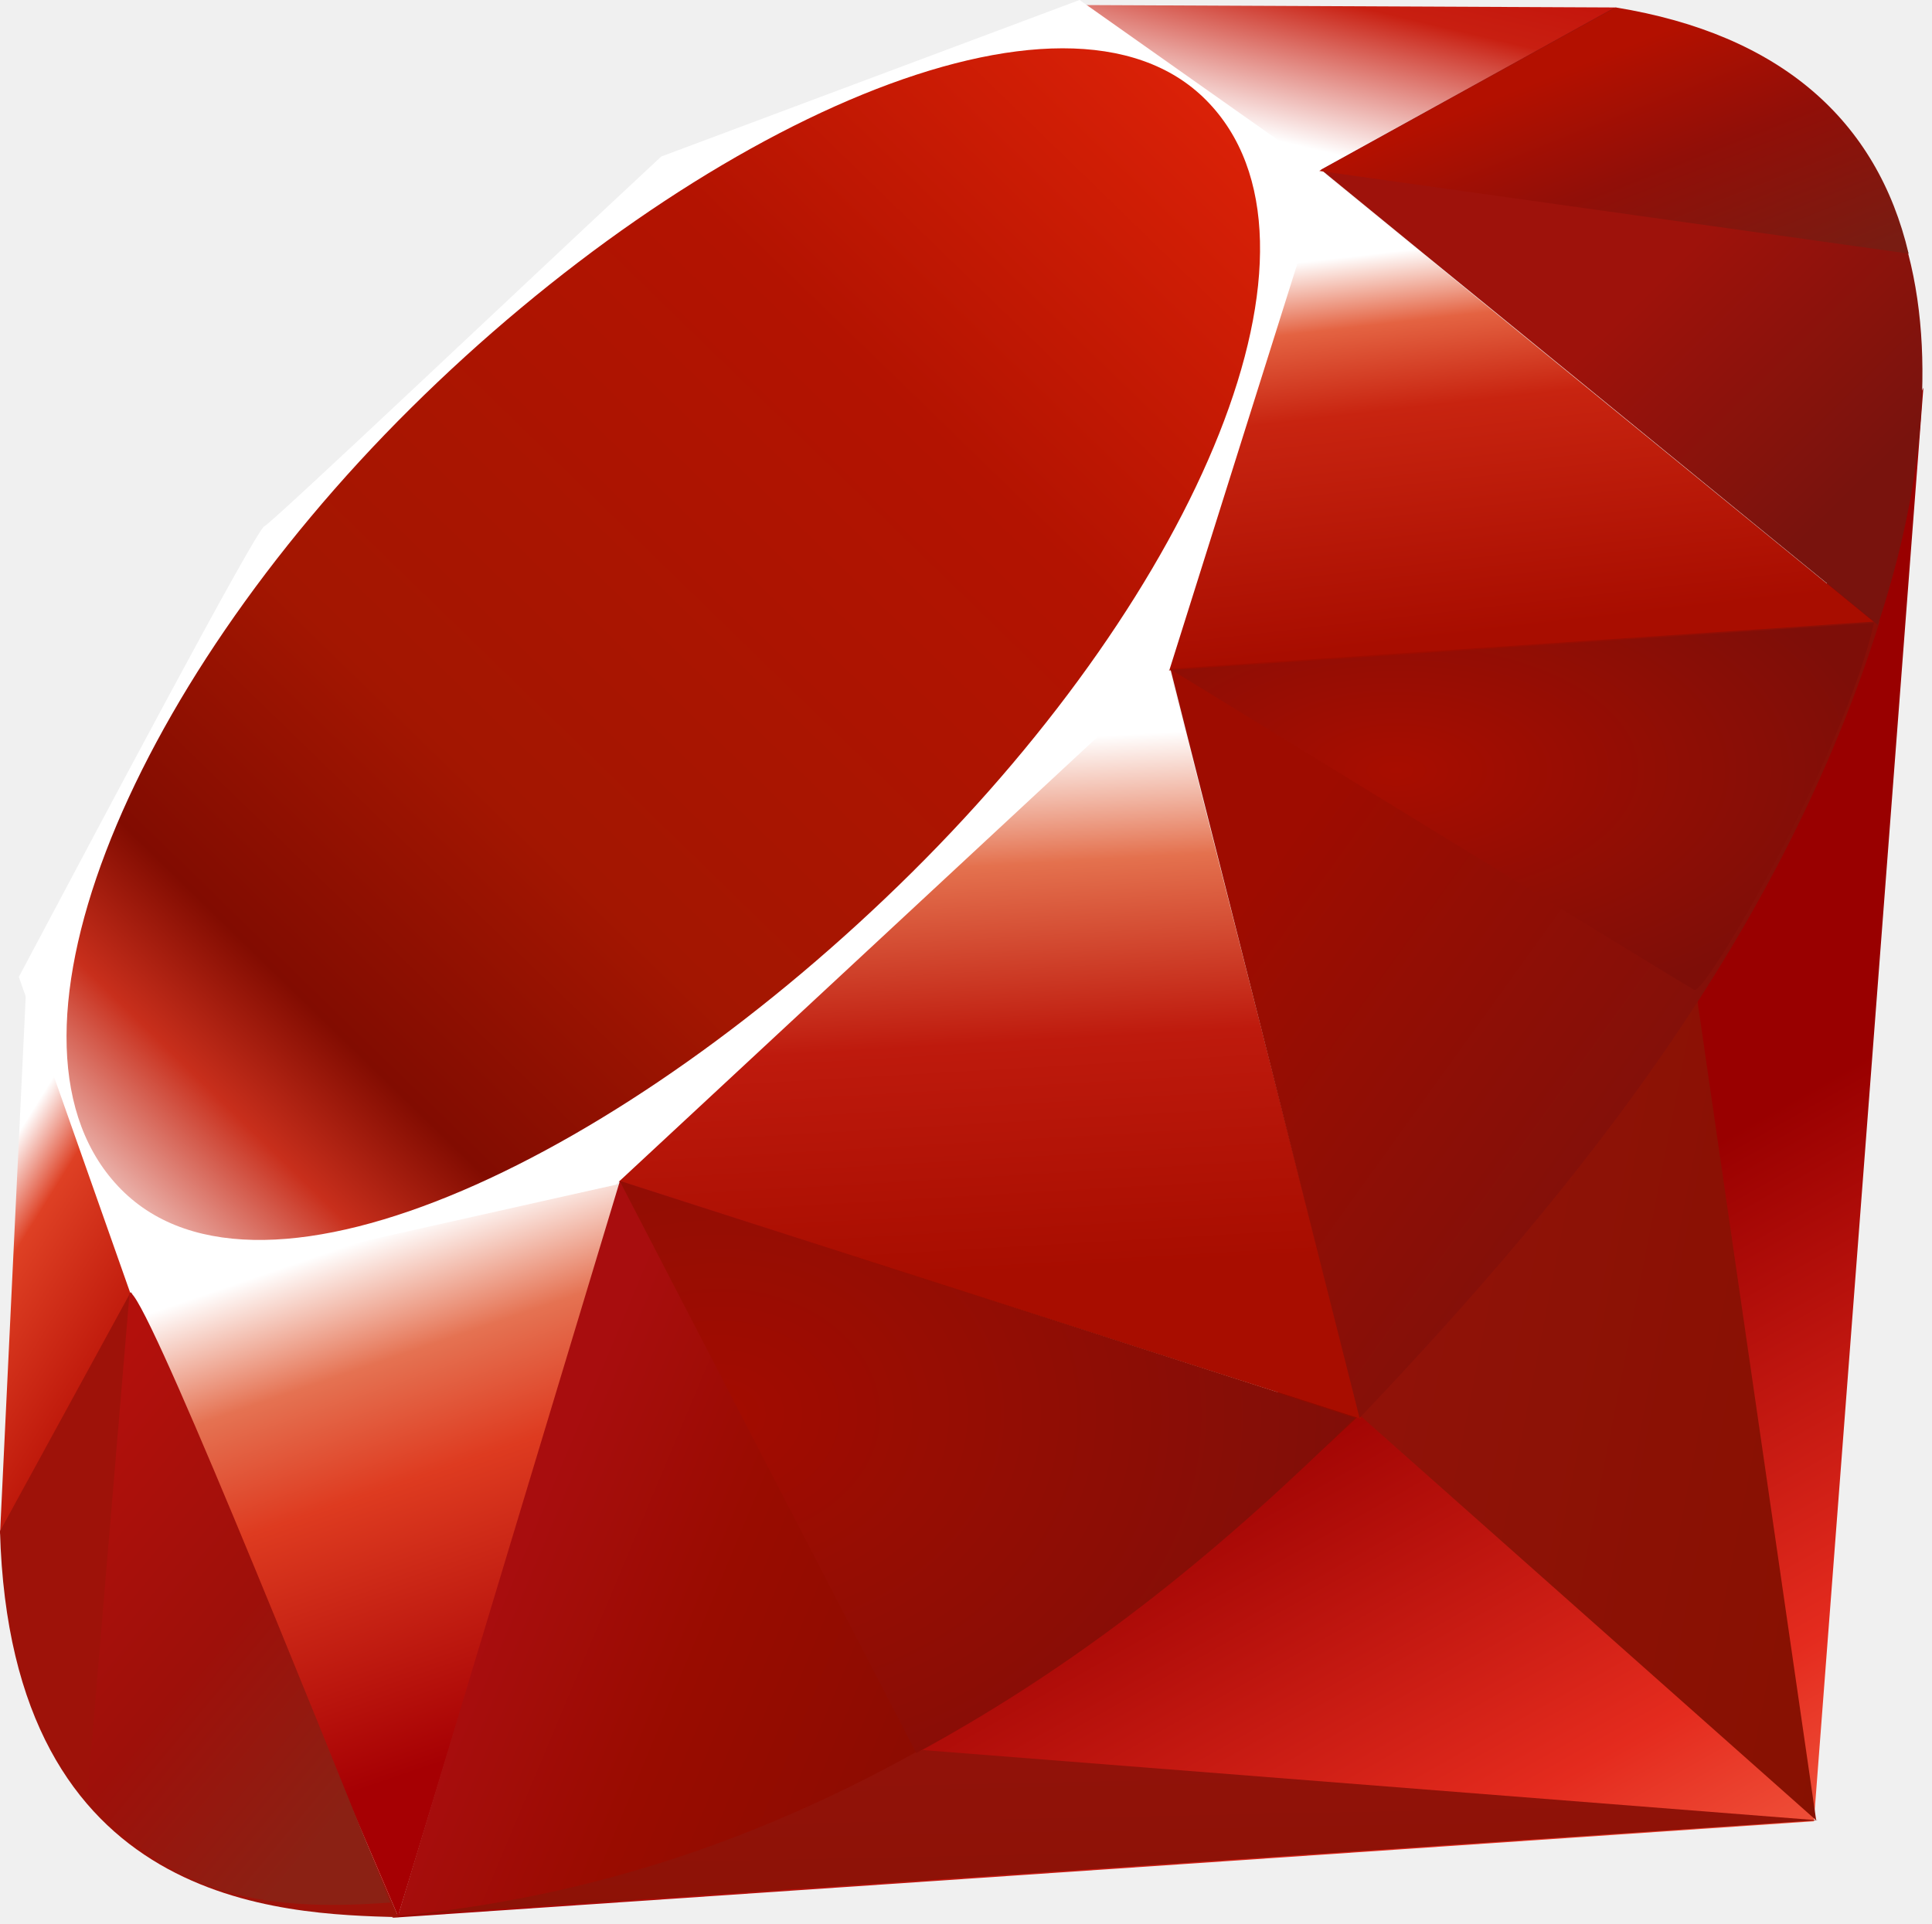
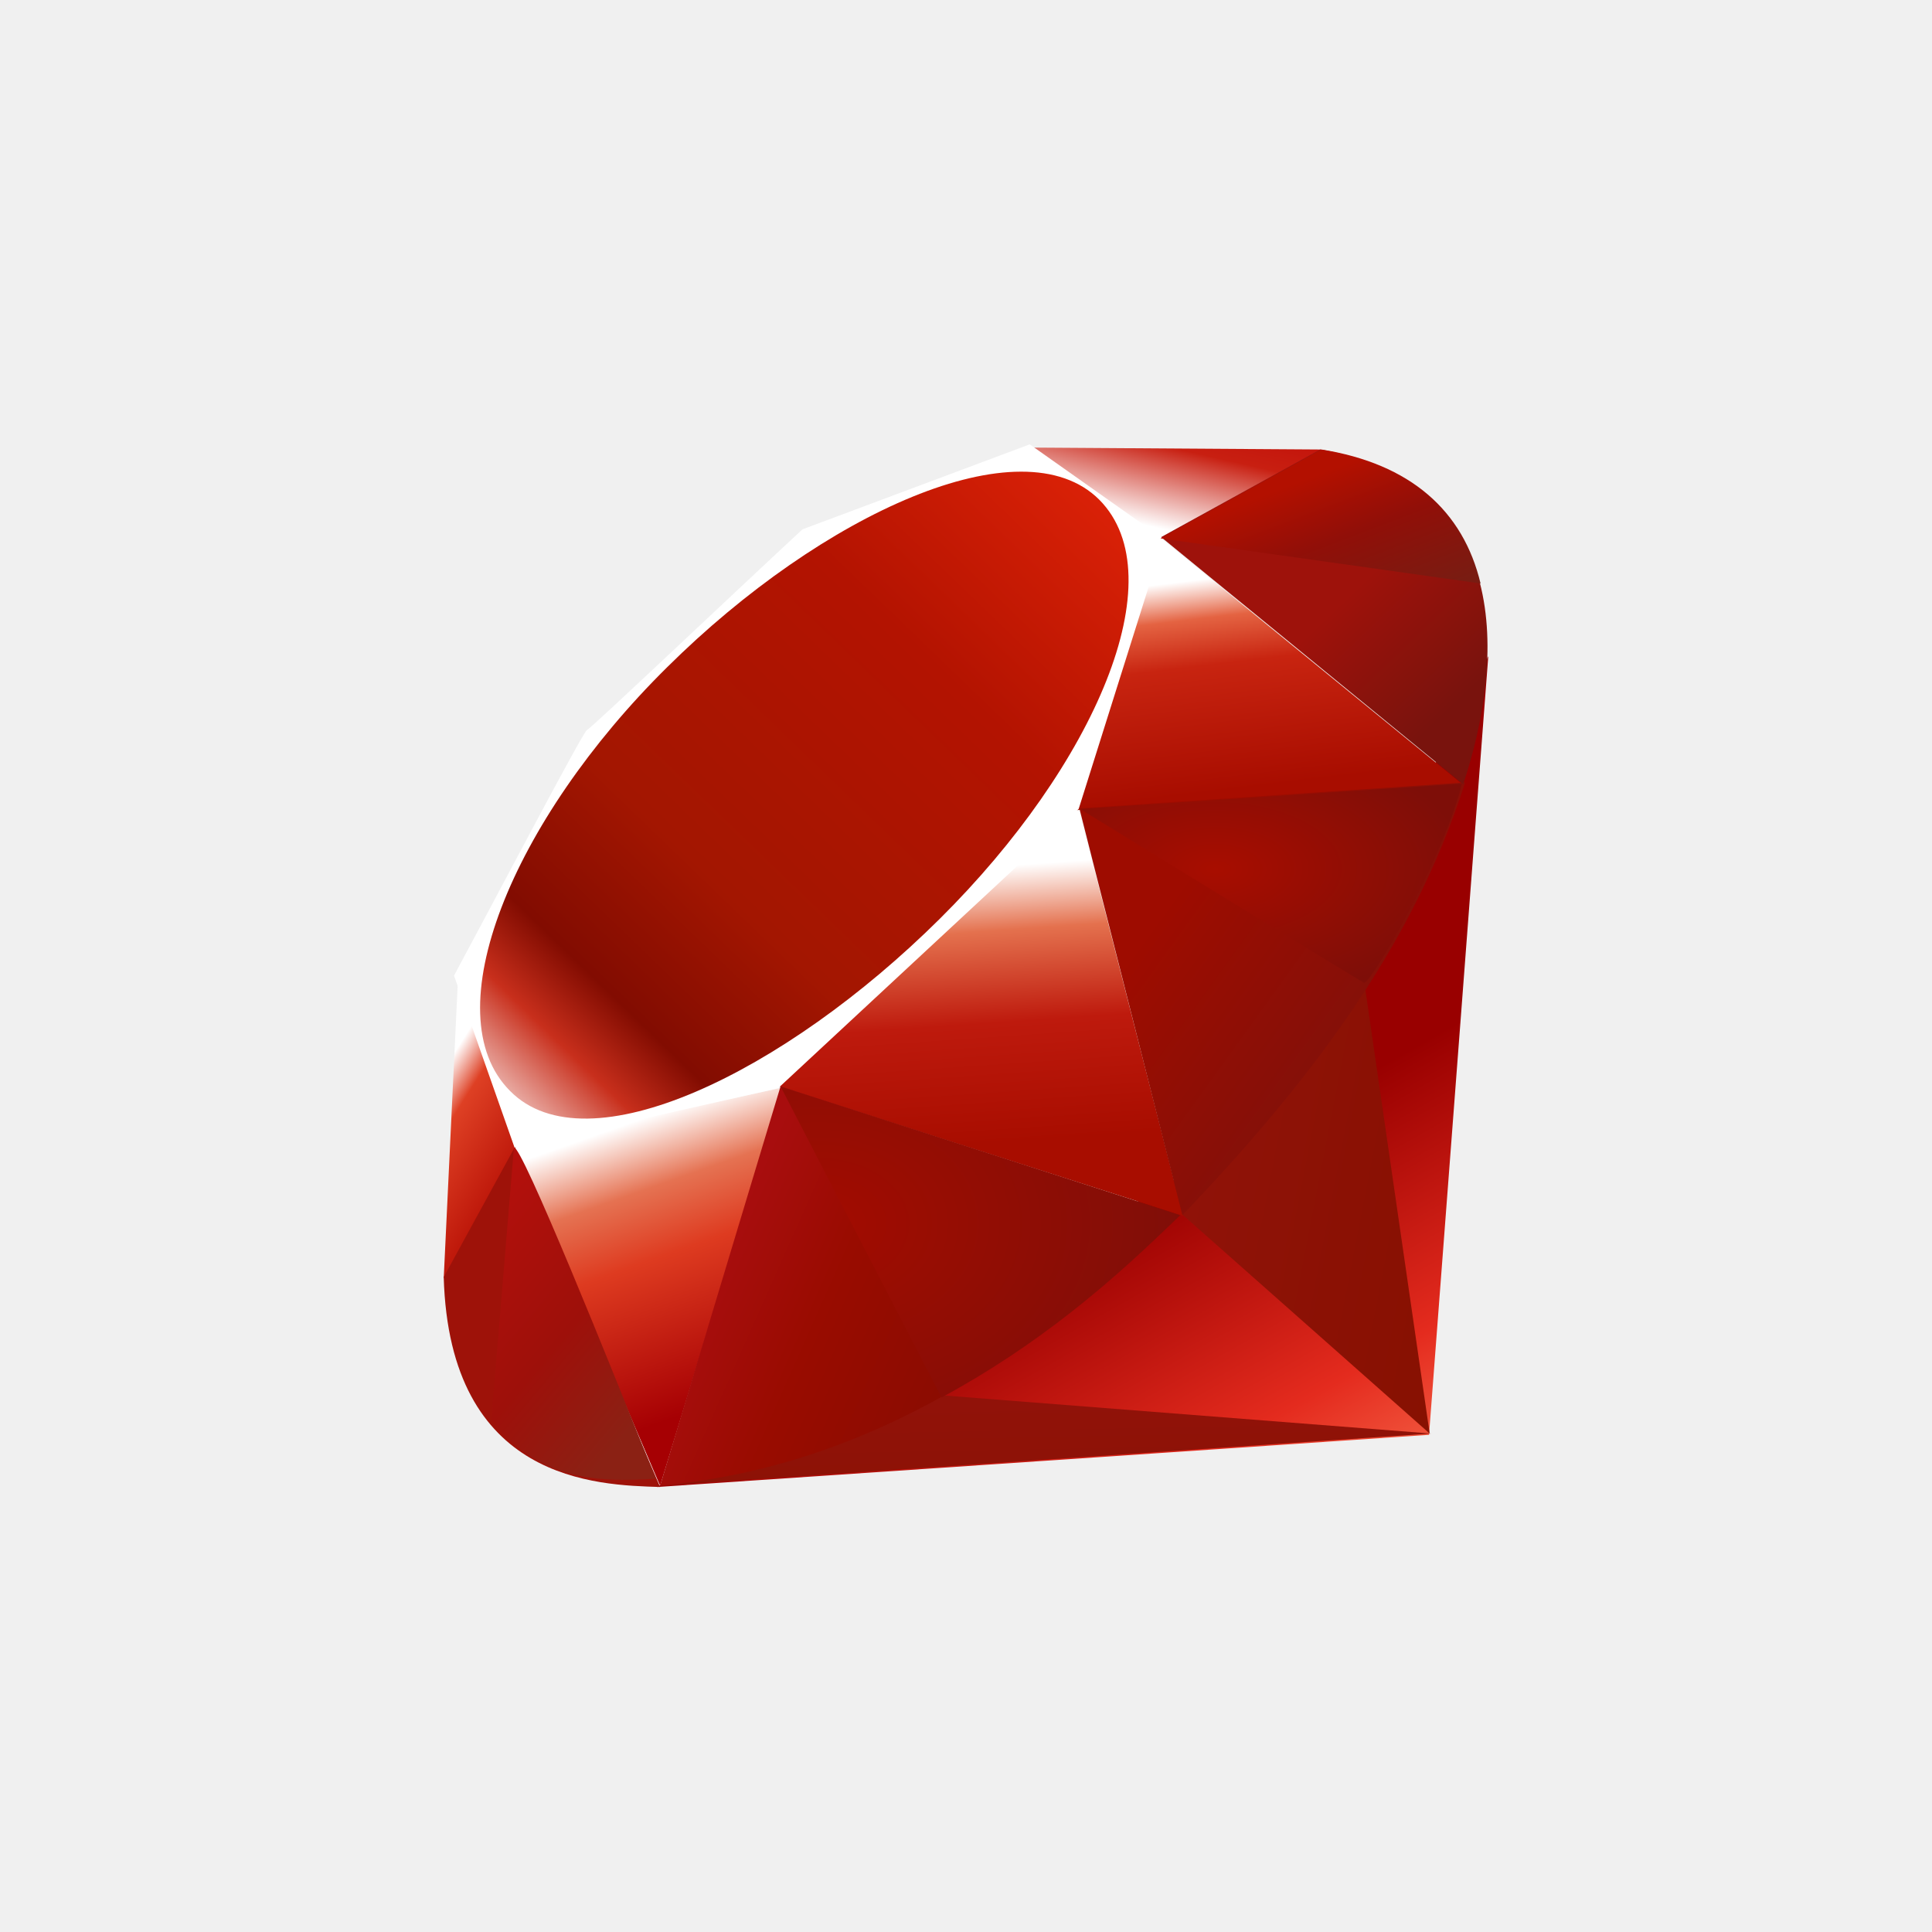
- <svg xmlns="http://www.w3.org/2000/svg" width="2500" height="2490" viewBox="0 0 256 255" preserveAspectRatio="xMinYMin meet">
-   <defs>
-     <linearGradient x1="84.75%" y1="111.399%" x2="58.254%" y2="64.584%" id="a">
-       <stop stop-color="#FB7655" offset="0%" />
-       <stop stop-color="#FB7655" offset="0%" />
-       <stop stop-color="#E42B1E" offset="41%" />
-       <stop stop-color="#900" offset="99%" />
-       <stop stop-color="#900" offset="100%" />
+ <svg xmlns="http://www.w3.org/2000/svg" version="1.1" id="Layer_1" x="0px" y="0px" viewBox="0 0 300 300" style="enable-background:new 0 0 300 300;" xml:space="preserve">
+   <style type="text/css">
+ 	.st0{fill:url(#SVGID_1_);}
+ 	.st1{fill:url(#SVGID_2_);}
+ 	.st2{fill:url(#SVGID_3_);}
+ 	.st3{fill:url(#SVGID_4_);}
+ 	.st4{fill:url(#SVGID_5_);}
+ 	.st5{fill:url(#SVGID_6_);}
+ 	.st6{fill:url(#SVGID_7_);}
+ 	.st7{fill:url(#SVGID_8_);}
+ 	.st8{fill:#FFFFFF;}
+ 	.st9{fill:url(#SVGID_9_);}
+ 	.st10{fill:url(#SVGID_10_);}
+ 	.st11{fill:url(#SVGID_11_);}
+ 	.st12{fill:url(#SVGID_12_);}
+ 	.st13{fill:#9E1209;}
+ 	.st14{fill:url(#SVGID_13_);}
+ 	.st15{fill:url(#SVGID_14_);}
+ 	.st16{fill:url(#SVGID_15_);}
+ 	.st17{fill:url(#SVGID_16_);}
+ </style>
+   <g>
+     <linearGradient id="SVGID_1_" gradientUnits="userSpaceOnUse" x1="-348.973" y1="250.155" x2="-348.99" y2="250.185" gradientTransform="matrix(1981.581 0 0 -1980.097 691730.062 495576.031)">
+       <stop offset="0" style="stop-color:#FB7655" />
+       <stop offset="0" style="stop-color:#FB7655" />
+       <stop offset="0.41" style="stop-color:#E42B1E" />
+       <stop offset="0.99" style="stop-color:#990000" />
+       <stop offset="1" style="stop-color:#990000" />
    </linearGradient>
-     <linearGradient x1="116.651%" y1="60.89%" x2="1.746%" y2="19.288%" id="b">
-       <stop stop-color="#871101" offset="0%" />
-       <stop stop-color="#871101" offset="0%" />
-       <stop stop-color="#911209" offset="99%" />
-       <stop stop-color="#911209" offset="100%" />
+     <path class="st0" d="M194.6,175.9l-92.6,55l119.9-8.1l9.2-120.9L194.6,175.9L194.6,175.9z" />
+     <linearGradient id="SVGID_2_" gradientUnits="userSpaceOnUse" x1="-351.01" y1="251.026" x2="-351.085" y2="251.053" gradientTransform="matrix(588.89 0 0 -1091.479 206934.859 274184.156)">
+       <stop offset="0" style="stop-color:#871101" />
+       <stop offset="0" style="stop-color:#871101" />
+       <stop offset="0.99" style="stop-color:#911209" />
+       <stop offset="1" style="stop-color:#911209" />
    </linearGradient>
-     <linearGradient x1="75.774%" y1="219.327%" x2="38.978%" y2="7.829%" id="c">
-       <stop stop-color="#871101" offset="0%" />
-       <stop stop-color="#871101" offset="0%" />
-       <stop stop-color="#911209" offset="99%" />
-       <stop stop-color="#911209" offset="100%" />
+     <path class="st1" d="M222,222.6l-10.3-71.1l-28.1,37.1L222,222.6L222,222.6z" />
+     <linearGradient id="SVGID_3_" gradientUnits="userSpaceOnUse" x1="-348.984" y1="259.63" x2="-349.008" y2="259.768" gradientTransform="matrix(1838.889 0 0 -214.6868 641936.812 55986.551)">
+       <stop offset="0" style="stop-color:#871101" />
+       <stop offset="0" style="stop-color:#871101" />
+       <stop offset="0.99" style="stop-color:#911209" />
+       <stop offset="1" style="stop-color:#911209" />
    </linearGradient>
-     <linearGradient x1="50.012%" y1="7.234%" x2="66.483%" y2="79.135%" id="d">
-       <stop stop-color="#FFF" offset="0%" />
-       <stop stop-color="#FFF" offset="0%" />
-       <stop stop-color="#E57252" offset="23%" />
-       <stop stop-color="#DE3B20" offset="46%" />
-       <stop stop-color="#A60003" offset="99%" />
-       <stop stop-color="#A60003" offset="100%" />
+     <path class="st2" d="M222.2,222.6l-75.5-5.9l-44.3,14L222.2,222.6L222.2,222.6z" />
+     <linearGradient id="SVGID_4_" gradientUnits="userSpaceOnUse" x1="-348.557" y1="251.485" x2="-348.546" y2="251.438" gradientTransform="matrix(636.8931 0 0 -948.1528 222094.266 238619.844)">
+       <stop offset="0" style="stop-color:#FFFFFF" />
+       <stop offset="0" style="stop-color:#FFFFFF" />
+       <stop offset="0.23" style="stop-color:#E57252" />
+       <stop offset="0.46" style="stop-color:#DE3B20" />
+       <stop offset="0.99" style="stop-color:#A60003" />
+       <stop offset="1" style="stop-color:#A60003" />
    </linearGradient>
-     <linearGradient x1="46.174%" y1="16.348%" x2="49.932%" y2="83.047%" id="e">
-       <stop stop-color="#FFF" offset="0%" />
-       <stop stop-color="#FFF" offset="0%" />
-       <stop stop-color="#E4714E" offset="23%" />
-       <stop stop-color="#BE1A0D" offset="56%" />
-       <stop stop-color="#A80D00" offset="99%" />
-       <stop stop-color="#A80D00" offset="100%" />
+     <path class="st3" d="M102.5,230.7l18.9-61.8l-41.5,8.9L102.5,230.7L102.5,230.7z" />
+     <linearGradient id="SVGID_5_" gradientUnits="userSpaceOnUse" x1="-349.23" y1="250.682" x2="-349.227" y2="250.638" gradientTransform="matrix(1028.419 0 0 -1043.124 359301.844 261624.266)">
+       <stop offset="0" style="stop-color:#FFFFFF" />
+       <stop offset="0" style="stop-color:#FFFFFF" />
+       <stop offset="0.23" style="stop-color:#E4714E" />
+       <stop offset="0.56" style="stop-color:#BE1A0D" />
+       <stop offset="0.99" style="stop-color:#A80D00" />
+       <stop offset="1" style="stop-color:#A80D00" />
    </linearGradient>
-     <linearGradient x1="36.965%" y1="15.594%" x2="49.528%" y2="92.478%" id="f">
-       <stop stop-color="#FFF" offset="0%" />
-       <stop stop-color="#FFF" offset="0%" />
-       <stop stop-color="#E46342" offset="18%" />
-       <stop stop-color="#C82410" offset="40%" />
-       <stop stop-color="#A80D00" offset="99%" />
-       <stop stop-color="#A80D00" offset="100%" />
+     <path class="st4" d="M183.7,188.8l-17.4-68l-49.7,46.5L183.7,188.8L183.7,188.8z" />
+     <linearGradient id="SVGID_6_" gradientUnits="userSpaceOnUse" x1="-350.052" y1="250.277" x2="-350.044" y2="250.227" gradientTransform="matrix(921.017 0 0 -648.5522 322593.312 162407.5)">
+       <stop offset="0" style="stop-color:#FFFFFF" />
+       <stop offset="0" style="stop-color:#FFFFFF" />
+       <stop offset="0.18" style="stop-color:#E46342" />
+       <stop offset="0.4" style="stop-color:#C82410" />
+       <stop offset="0.99" style="stop-color:#A80D00" />
+       <stop offset="1" style="stop-color:#A80D00" />
    </linearGradient>
-     <linearGradient x1="13.609%" y1="58.346%" x2="85.764%" y2="-46.717%" id="g">
-       <stop stop-color="#FFF" offset="0%" />
-       <stop stop-color="#FFF" offset="0%" />
-       <stop stop-color="#C81F11" offset="54%" />
-       <stop stop-color="#BF0905" offset="99%" />
-       <stop stop-color="#BF0905" offset="100%" />
+     <path class="st5" d="M227.1,121.8l-46.9-38.3l-13.1,42.3L227.1,121.8L227.1,121.8z" />
+     <linearGradient id="SVGID_7_" gradientUnits="userSpaceOnUse" x1="-350.281" y1="249.907" x2="-350.234" y2="249.976" gradientTransform="matrix(691.0189 0 0 -237.2921 242217.094 59379.559)">
+       <stop offset="0" style="stop-color:#FFFFFF" />
+       <stop offset="0" style="stop-color:#FFFFFF" />
+       <stop offset="0.54" style="stop-color:#C81F11" />
+       <stop offset="0.99" style="stop-color:#BF0905" />
+       <stop offset="1" style="stop-color:#BF0905" />
    </linearGradient>
-     <linearGradient x1="27.624%" y1="21.135%" x2="50.745%" y2="79.056%" id="h">
-       <stop stop-color="#FFF" offset="0%" />
-       <stop stop-color="#FFF" offset="0%" />
-       <stop stop-color="#DE4024" offset="31%" />
-       <stop stop-color="#BF190B" offset="99%" />
-       <stop stop-color="#BF190B" offset="100%" />
+     <path class="st6" d="M205.2,69.8L177.6,85l-17.4-15.5L205.2,69.8L205.2,69.8z" />
+     <linearGradient id="SVGID_8_" gradientUnits="userSpaceOnUse" x1="-346.627" y1="251.642" x2="-346.612" y2="251.604" gradientTransform="matrix(177.4931 0 0 -709.3571 61596.078 178665.781)">
+       <stop offset="0" style="stop-color:#FFFFFF" />
+       <stop offset="0" style="stop-color:#FFFFFF" />
+       <stop offset="0.31" style="stop-color:#DE4024" />
+       <stop offset="0.99" style="stop-color:#BF190B" />
+       <stop offset="1" style="stop-color:#BF190B" />
    </linearGradient>
-     <linearGradient x1="-20.667%" y1="122.282%" x2="104.242%" y2="-6.342%" id="i">
-       <stop stop-color="#BD0012" offset="0%" />
-       <stop stop-color="#BD0012" offset="0%" />
-       <stop stop-color="#FFF" offset="7%" />
-       <stop stop-color="#FFF" offset="17%" />
-       <stop stop-color="#C82F1C" offset="27%" />
-       <stop stop-color="#820C01" offset="33%" />
-       <stop stop-color="#A31601" offset="46%" />
-       <stop stop-color="#B31301" offset="72%" />
-       <stop stop-color="#E82609" offset="99%" />
-       <stop stop-color="#E82609" offset="100%" />
+     <path class="st7" d="M68.9,198.5l11.6-21.1l-9.4-25.1L68.9,198.5z" />
+     <path class="st8" d="M70.5,151.5l9.4,26.7l40.9-9.2l46.7-43.4l13.2-41.9l-20.8-14.7l-35.3,13.2c-11.1,10.3-32.7,30.8-33.5,31.2   C90.4,113.9,77,139.4,70.5,151.5L70.5,151.5z" />
+     <linearGradient id="SVGID_9_" gradientUnits="userSpaceOnUse" x1="-348.795" y1="249.946" x2="-348.714" y2="250.03" gradientTransform="matrix(1544.415 0 0 -1542.213 538737.875 385665.844)">
+       <stop offset="0" style="stop-color:#BD0012" />
+       <stop offset="0" style="stop-color:#BD0012" />
+       <stop offset="7.000000e-02" style="stop-color:#FFFFFF" />
+       <stop offset="0.17" style="stop-color:#FFFFFF" />
+       <stop offset="0.27" style="stop-color:#C82F1C" />
+       <stop offset="0.33" style="stop-color:#820C01" />
+       <stop offset="0.46" style="stop-color:#A31601" />
+       <stop offset="0.72" style="stop-color:#B31301" />
+       <stop offset="0.99" style="stop-color:#E82609" />
+       <stop offset="1" style="stop-color:#E82609" />
    </linearGradient>
-     <linearGradient x1="58.792%" y1="65.205%" x2="11.964%" y2="50.128%" id="j">
-       <stop stop-color="#8C0C01" offset="0%" />
-       <stop stop-color="#8C0C01" offset="0%" />
-       <stop stop-color="#990C00" offset="54%" />
-       <stop stop-color="#A80D0E" offset="99%" />
-       <stop stop-color="#A80D0E" offset="100%" />
+     <path class="st9" d="M103.6,103.6c24.1-23.9,55.1-38,67.1-26c11.9,12-0.7,41.2-24.8,65.1c-24.1,23.9-54.8,38.8-66.7,26.7   C67.2,157.4,79.5,127.4,103.6,103.6L103.6,103.6z" />
+     <linearGradient id="SVGID_10_" gradientUnits="userSpaceOnUse" x1="-349.013" y1="251.439" x2="-349.043" y2="251.449" gradientTransform="matrix(1240.83 0 0 -951.1702 433215.844 239370.797)">
+       <stop offset="0" style="stop-color:#8C0C01" />
+       <stop offset="0" style="stop-color:#8C0C01" />
+       <stop offset="0.54" style="stop-color:#990C00" />
+       <stop offset="0.99" style="stop-color:#A80D0E" />
+       <stop offset="1" style="stop-color:#A80D0E" />
    </linearGradient>
-     <linearGradient x1="79.319%" y1="62.754%" x2="23.088%" y2="17.888%" id="k">
-       <stop stop-color="#7E110B" offset="0%" />
-       <stop stop-color="#7E110B" offset="0%" />
-       <stop stop-color="#9E0C00" offset="99%" />
-       <stop stop-color="#9E0C00" offset="100%" />
+     <path class="st10" d="M102.5,230.7l18.7-62l62.1,20C160.9,209.8,135.9,227.6,102.5,230.7L102.5,230.7z" />
+     <linearGradient id="SVGID_11_" gradientUnits="userSpaceOnUse" x1="-350.035" y1="250.669" x2="-350.072" y2="250.699" gradientTransform="matrix(917.9897 0 0 -1031.182 321543.844 258649.5)">
+       <stop offset="0" style="stop-color:#7E110B" />
+       <stop offset="0" style="stop-color:#7E110B" />
+       <stop offset="0.99" style="stop-color:#9E0C00" />
+       <stop offset="1" style="stop-color:#9E0C00" />
    </linearGradient>
-     <linearGradient x1="92.88%" y1="74.122%" x2="59.841%" y2="39.704%" id="l">
-       <stop stop-color="#79130D" offset="0%" />
-       <stop stop-color="#79130D" offset="0%" />
-       <stop stop-color="#9E120B" offset="99%" />
-       <stop stop-color="#9E120B" offset="100%" />
+     <path class="st11" d="M167.6,125.5l16,63.2c18.8-19.7,35.6-41,43.9-67.2L167.6,125.5L167.6,125.5z" />
+     <linearGradient id="SVGID_12_" gradientUnits="userSpaceOnUse" x1="-350.456" y1="249.94" x2="-350.477" y2="249.962" gradientTransform="matrix(778.269 0 0 -798.665 272976.281 199726.438)">
+       <stop offset="0" style="stop-color:#79130D" />
+       <stop offset="0" style="stop-color:#79130D" />
+       <stop offset="0.99" style="stop-color:#9E120B" />
+       <stop offset="1" style="stop-color:#9E120B" />
    </linearGradient>
-     <radialGradient cx="32.001%" cy="40.21%" fx="32.001%" fy="40.21%" r="69.573%" id="m">
-       <stop stop-color="#A80D00" offset="0%" />
-       <stop stop-color="#A80D00" offset="0%" />
-       <stop stop-color="#7E0E08" offset="99%" />
-       <stop stop-color="#7E0E08" offset="100%" />
+     <path class="st12" d="M227.2,121.8c6.4-19.3,7.9-46.9-22.2-52l-24.7,13.6L227.2,121.8z" />
+     <path class="st13" d="M68.9,198.3c0.9,31.8,23.8,32.3,33.6,32.6l-22.6-52.7L68.9,198.3z" />
+     <radialGradient id="SVGID_13_" cx="-350.078" cy="251.52" r="4.533392e-02" gradientTransform="matrix(909.2308 0 0 -475.1044 318488.344 119632.312)" gradientUnits="userSpaceOnUse">
+       <stop offset="0" style="stop-color:#A80D00" />
+       <stop offset="0" style="stop-color:#A80D00" />
+       <stop offset="0.99" style="stop-color:#7E0E08" />
+       <stop offset="1" style="stop-color:#7E0E08" />
    </radialGradient>
-     <radialGradient cx="13.549%" cy="40.86%" fx="13.549%" fy="40.86%" r="88.386%" id="n">
-       <stop stop-color="#A30C00" offset="0%" />
-       <stop stop-color="#A30C00" offset="0%" />
-       <stop stop-color="#800E08" offset="99%" />
-       <stop stop-color="#800E08" offset="100%" />
+     <path class="st14" d="M167.7,125.6c14.4,8.9,43.5,26.7,44.1,27c0.9,0.5,12.5-19.6,15.2-30.9L167.7,125.6z" />
+     <radialGradient id="SVGID_14_" cx="-349.34" cy="251.876" r="5.759252e-02" gradientTransform="matrix(951.4143 0 0 -740.6335 332496.406 186736.609)" gradientUnits="userSpaceOnUse">
+       <stop offset="0" style="stop-color:#A30C00" />
+       <stop offset="0" style="stop-color:#A30C00" />
+       <stop offset="0.99" style="stop-color:#800E08" />
+       <stop offset="1" style="stop-color:#800E08" />
    </radialGradient>
-     <linearGradient x1="56.57%" y1="101.717%" x2="3.105%" y2="11.993%" id="o">
-       <stop stop-color="#8B2114" offset="0%" />
-       <stop stop-color="#8B2114" offset="0%" />
-       <stop stop-color="#9E100A" offset="43%" />
-       <stop stop-color="#B3100C" offset="99%" />
-       <stop stop-color="#B3100C" offset="100%" />
+     <path class="st15" d="M121.2,168.7l25,48.3c14.8-8,26.4-17.8,37-28.3L121.2,168.7L121.2,168.7z" />
+     <linearGradient id="SVGID_15_" gradientUnits="userSpaceOnUse" x1="-348.167" y1="251.883" x2="-348.202" y2="251.942" gradientTransform="matrix(391.9162 0 0 -792.3398 136543.078 199807.875)">
+       <stop offset="0" style="stop-color:#8B2114" />
+       <stop offset="0" style="stop-color:#8B2114" />
+       <stop offset="0.43" style="stop-color:#9E100A" />
+       <stop offset="0.99" style="stop-color:#B3100C" />
+       <stop offset="1" style="stop-color:#B3100C" />
    </linearGradient>
-     <linearGradient x1="30.87%" y1="35.599%" x2="92.471%" y2="100.694%" id="p">
-       <stop stop-color="#B31000" offset="0%" />
-       <stop stop-color="#B31000" offset="0%" />
-       <stop stop-color="#910F08" offset="44%" />
-       <stop stop-color="#791C12" offset="99%" />
-       <stop stop-color="#791C12" offset="100%" />
+     <path class="st16" d="M79.8,178.2l-3.5,42.2c6.7,9.1,15.9,9.9,25.5,9.2C94.9,212.2,80.9,177.5,79.8,178.2z" />
+     <linearGradient id="SVGID_16_" gradientUnits="userSpaceOnUse" x1="-350.524" y1="249.945" x2="-350.484" y2="249.903" gradientTransform="matrix(762.6236 0 0 -318.554 267513.75 79698.18)">
+       <stop offset="0" style="stop-color:#B31000" />
+       <stop offset="0" style="stop-color:#B31000" />
+       <stop offset="0.44" style="stop-color:#910F08" />
+       <stop offset="0.99" style="stop-color:#791C12" />
+       <stop offset="1" style="stop-color:#791C12" />
    </linearGradient>
-   </defs>
-   <path d="M197.467 167.764l-145.52 86.41 188.422-12.787L254.88 51.393l-57.414 116.37z" fill="url(#a)" />
-   <path d="M240.677 241.257L224.482 129.48l-44.113 58.25 60.308 53.528z" fill="url(#b)" />
-   <path d="M240.896 241.257l-118.646-9.313-69.674 21.986 188.32-12.673z" fill="url(#c)" />
-   <path d="M52.744 253.955l29.64-97.1L17.16 170.8l35.583 83.154z" fill="url(#d)" />
-   <path d="M180.358 188.05L153.085 81.226l-78.047 73.16 105.32 33.666z" fill="url(#e)" />
-   <path d="M248.693 82.73l-73.777-60.256-20.544 66.418 94.321-6.162z" fill="url(#f)" />
-   <path d="M214.191.99L170.8 24.97 143.424.669l70.767.322z" fill="url(#g)" />
-   <path d="M0 203.372l18.177-33.151-14.704-39.494L0 203.372z" fill="url(#h)" />
-   <path d="M2.496 129.48l14.794 41.963 64.283-14.422 73.39-68.207 20.712-65.787L143.063 0 87.618 20.75c-17.469 16.248-51.366 48.396-52.588 49-1.21.618-22.384 40.639-32.534 59.73z" fill="#FFF" />
-   <path d="M54.442 54.094c37.86-37.538 86.667-59.716 105.397-40.818 18.72 18.898-1.132 64.823-38.992 102.349-37.86 37.525-86.062 60.925-104.78 42.027-18.73-18.885.515-66.032 38.375-103.558z" fill="url(#i)" />
-   <path d="M52.744 253.916l29.408-97.409 97.665 31.376c-35.312 33.113-74.587 61.106-127.073 66.033z" fill="url(#j)" />
-   <path d="M155.092 88.622l25.073 99.313c29.498-31.016 55.972-64.36 68.938-105.603l-94.01 6.29z" fill="url(#k)" />
-   <path d="M248.847 82.833c10.035-30.282 12.35-73.725-34.966-81.791l-38.825 21.445 73.791 60.346z" fill="url(#l)" />
-   <path d="M0 202.935c1.39 49.979 37.448 50.724 52.808 51.162l-35.48-82.86L0 202.935z" fill="#9E1209" />
-   <path d="M155.232 88.777c22.667 13.932 68.35 41.912 69.276 42.426 1.44.81 19.695-30.784 23.838-48.64l-93.114 6.214z" fill="url(#m)" />
-   <path d="M82.113 156.507l39.313 75.848c23.246-12.607 41.45-27.967 58.121-44.42l-97.434-31.428z" fill="url(#n)" />
-   <path d="M17.174 171.34l-5.57 66.328c10.51 14.357 24.97 15.605 40.136 14.486-10.973-27.311-32.894-81.92-34.566-80.814z" fill="url(#o)" />
-   <path d="M174.826 22.654l78.1 10.96c-4.169-17.662-16.969-29.06-38.787-32.623l-39.313 21.663z" fill="url(#p)" />
+     <path class="st17" d="M180.2,83.6l49.7,7C227.2,79.3,219,72,205.2,69.8L180.2,83.6L180.2,83.6z" />
+   </g>
</svg>
